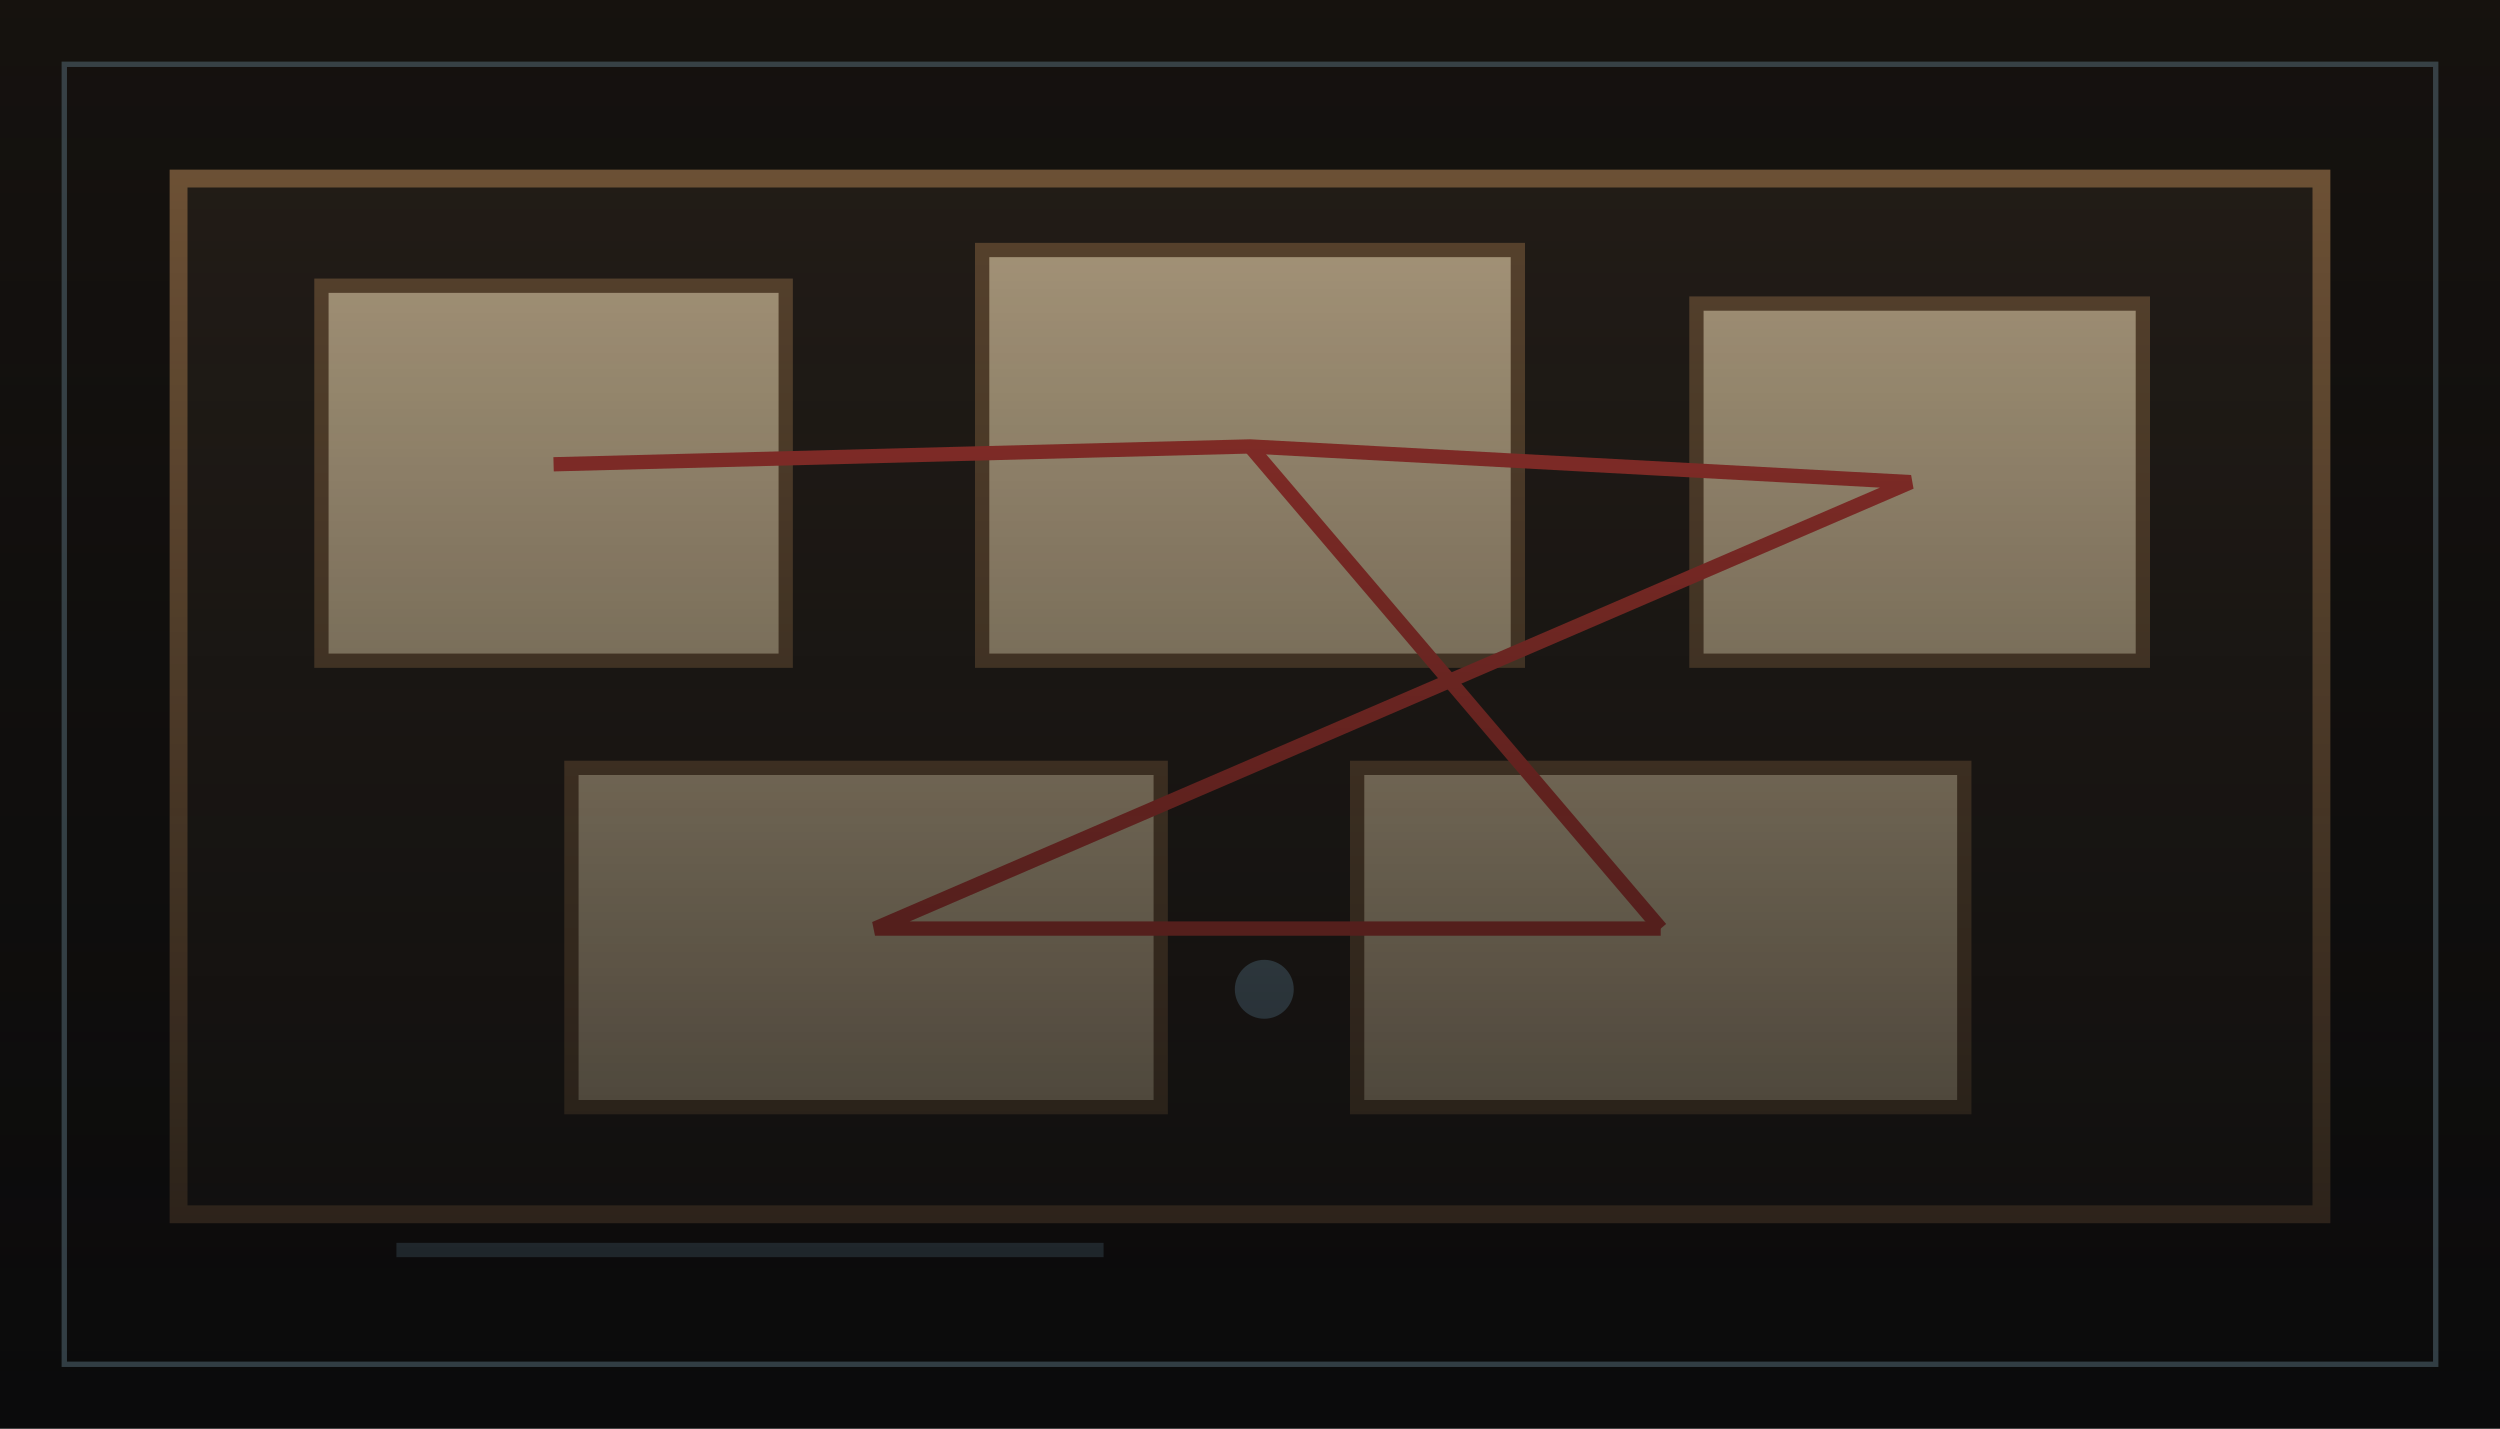
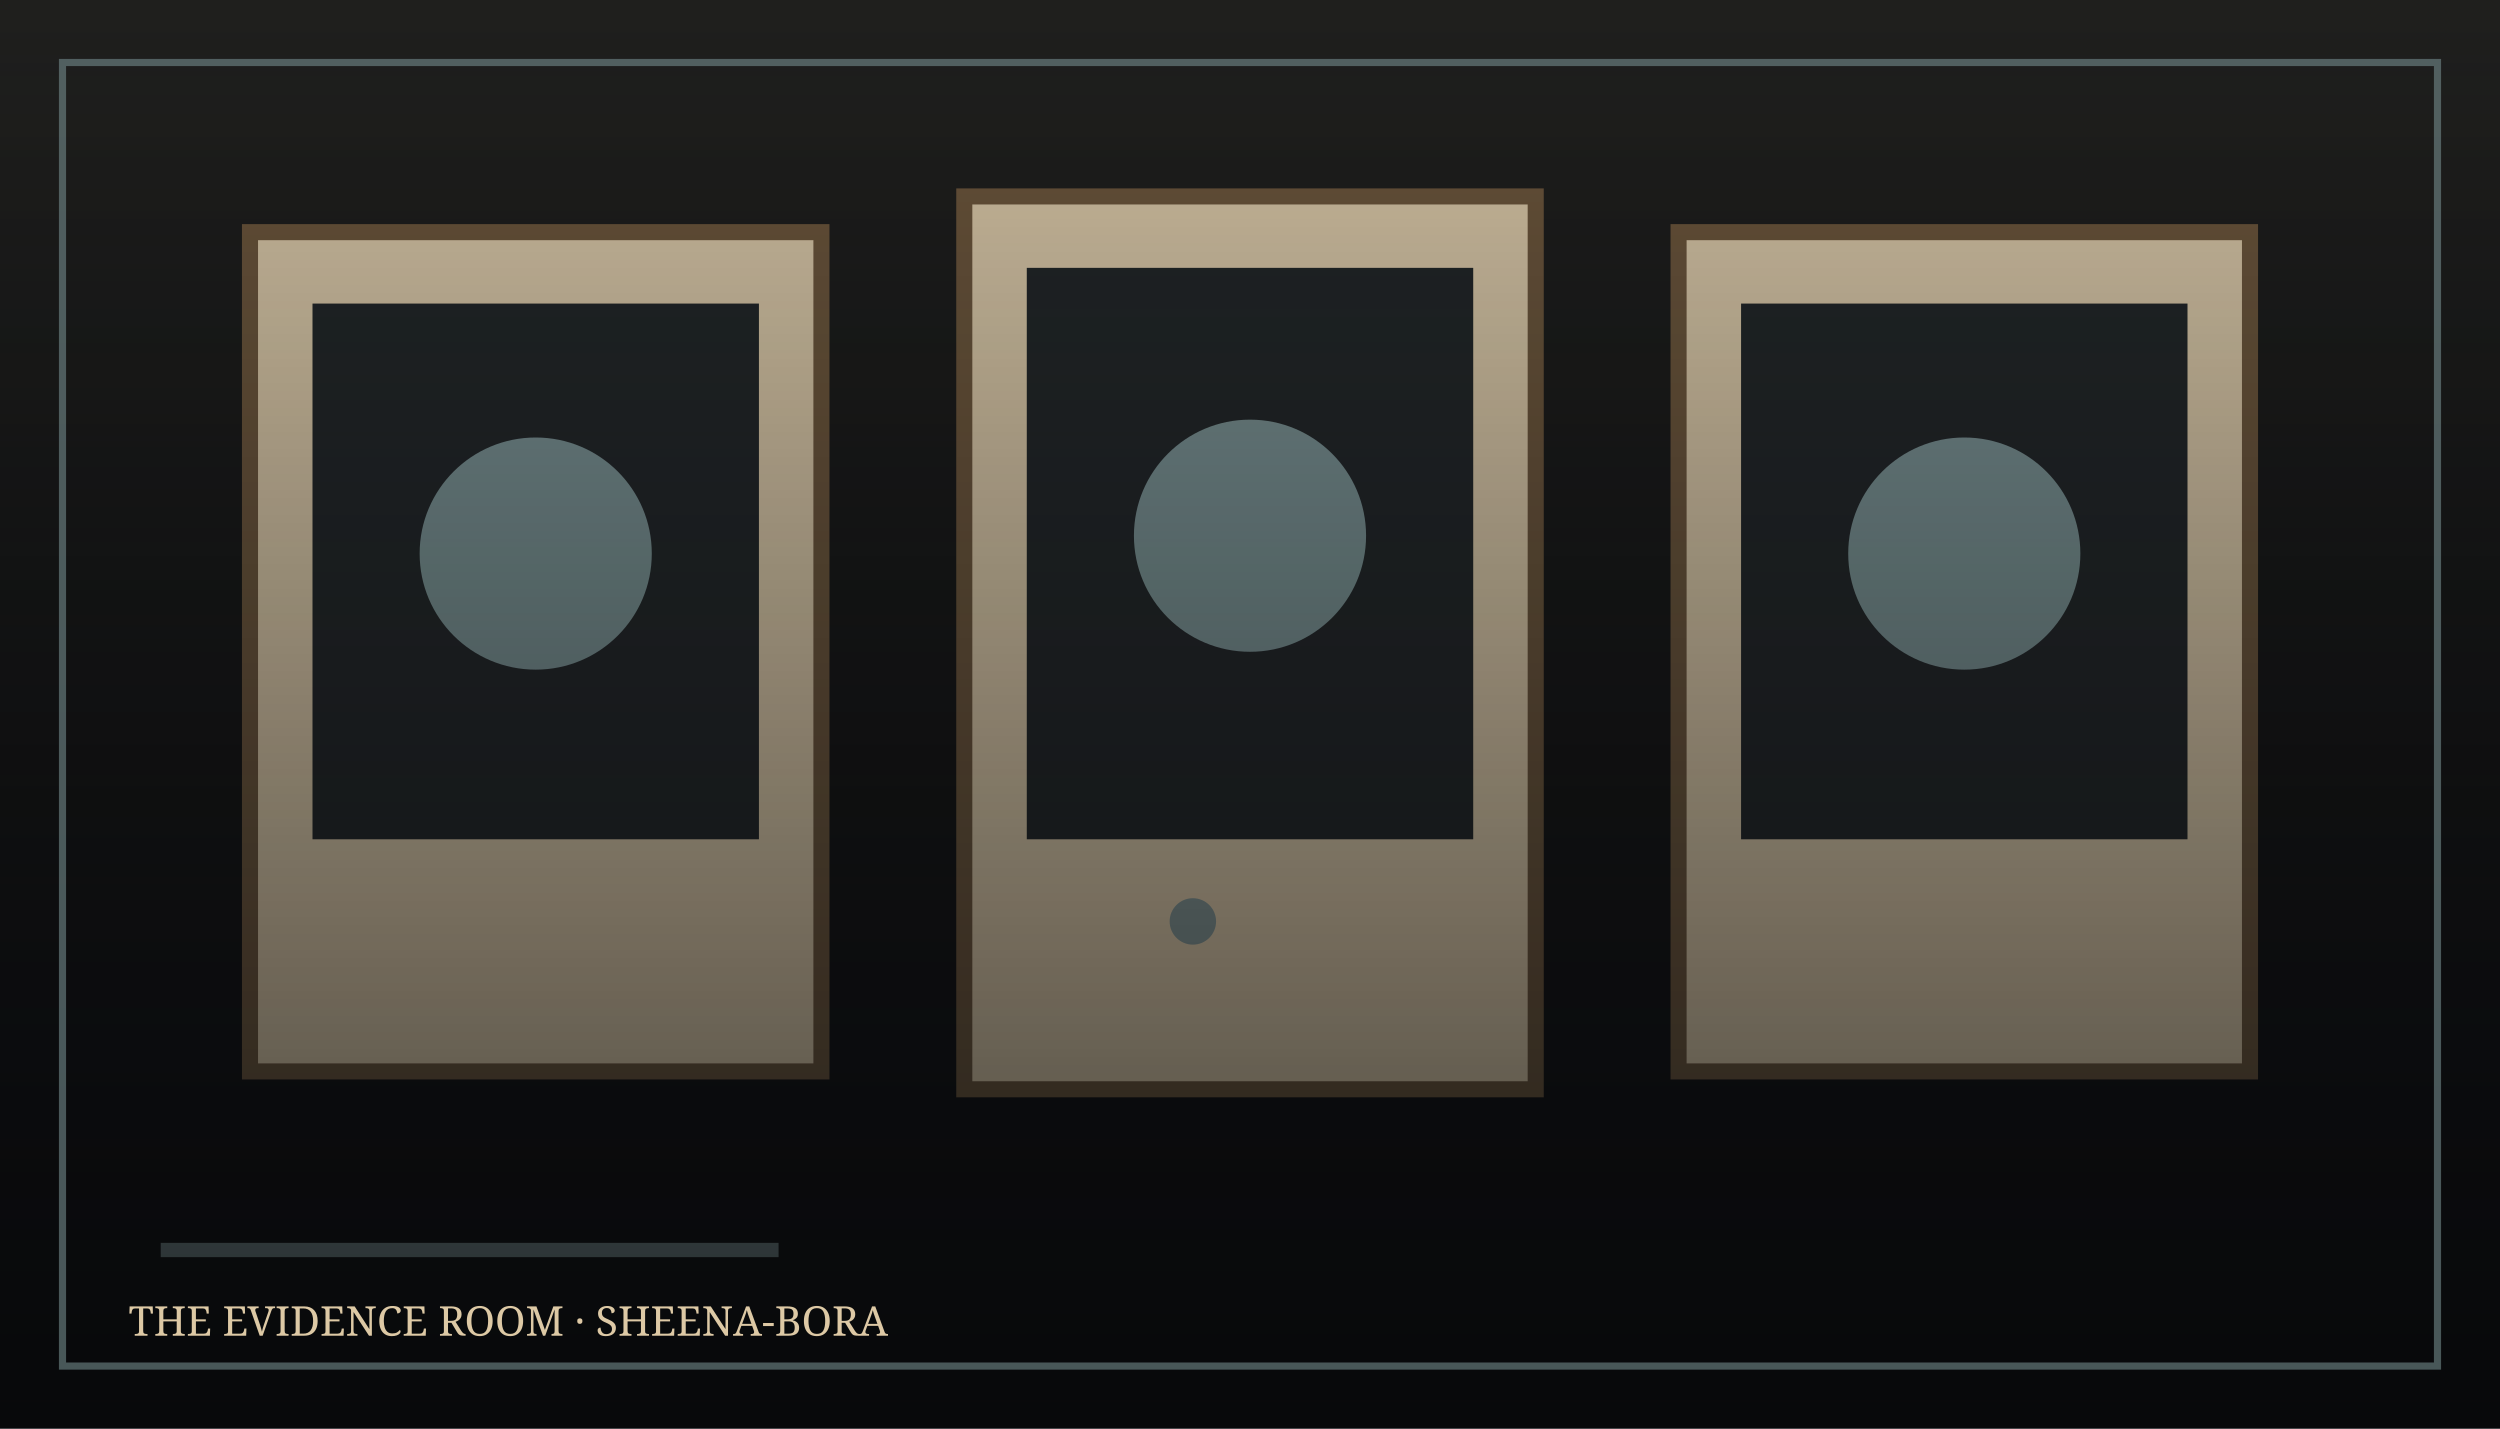
<svg xmlns="http://www.w3.org/2000/svg" viewBox="0 0 1400 800">
  <defs>
+     <linearGradient id="bg" x2="0" y2="1">
+       <stop stop-color="#20201e" />
+       <stop offset="1" stop-color="#08090b" />
+     </linearGradient>
    <linearGradient id="shade" x2="0" y2="1">
-       <stop stop-color="#08090b" stop-opacity=".1" />
-       <stop offset="1" stop-color="#08090b" stop-opacity=".8" />
+       <stop stop-color="#08090b" stop-opacity=".02" />
+       <stop offset="1" stop-color="#08090b" stop-opacity=".7" />
    </linearGradient>
  </defs>
-   <rect width="1400" height="800" fill="#17130f" />
-   <rect x="100" y="100" width="1200" height="580" fill="#272019" stroke="#82603e" stroke-width="10" />
-   <g fill="#cdb894" stroke="#6a5035" stroke-width="8">
-     <rect x="180" y="160" width="260" height="210" />
-     <rect x="550" y="140" width="300" height="230" />
-     <rect x="950" y="170" width="250" height="200" />
-     <rect x="320" y="430" width="330" height="190" />
-     <rect x="760" y="430" width="340" height="190" />
+   <rect width="1400" height="800" fill="url(#bg)" />
+   <g fill="#d1c0a1" stroke="#675239" stroke-width="9">
+     <rect x="140" y="130" width="320" height="470" />
+     <rect x="540" y="110" width="320" height="500" />
+     <rect x="940" y="130" width="320" height="470" />
  </g>
-   <g stroke="#b43a32" stroke-width="8" fill="none">
-     <path d="M310 260L700 250L1070 270L490 520L930 520" />
-     <path d="M700 250L930 520" />
+   <g fill="#202426">
+     <rect x="175" y="170" width="250" height="300" />
+     <rect x="575" y="150" width="250" height="320" />
+     <rect x="975" y="170" width="250" height="300" />
  </g>
-   <g opacity=".9" stroke="#607b88" fill="#607b88">
-     <path d="M222 700h396" stroke-width="8" />
-     <circle cx="708" cy="554" r="16" />
+   <g fill="#748b8c">
+     <circle cx="300" cy="310" r="65" />
+     <circle cx="700" cy="300" r="65" />
+     <circle cx="1100" cy="310" r="65" />
+   </g>
+   <g fill="#748b8c" opacity=".9">
+     <circle cx="668" cy="516" r="13" />
+     <path d="M90 700h346" stroke="#748b8c" stroke-width="8" />
  </g>
  <rect width="1400" height="800" fill="url(#shade)" />
-   <rect x="36" y="36" width="1328" height="728" fill="none" stroke="#607b88" stroke-opacity=".45" stroke-width="3" />
+   <rect x="35" y="35" width="1330" height="730" fill="none" stroke="#748b8c" stroke-opacity=".6" stroke-width="4" />
+   <text x="72" y="748" fill="#ddc9a5" font-family="Georgia,serif" font-size="23">THE EVIDENCE ROOM · SHEENA-BORA</text>
</svg>
